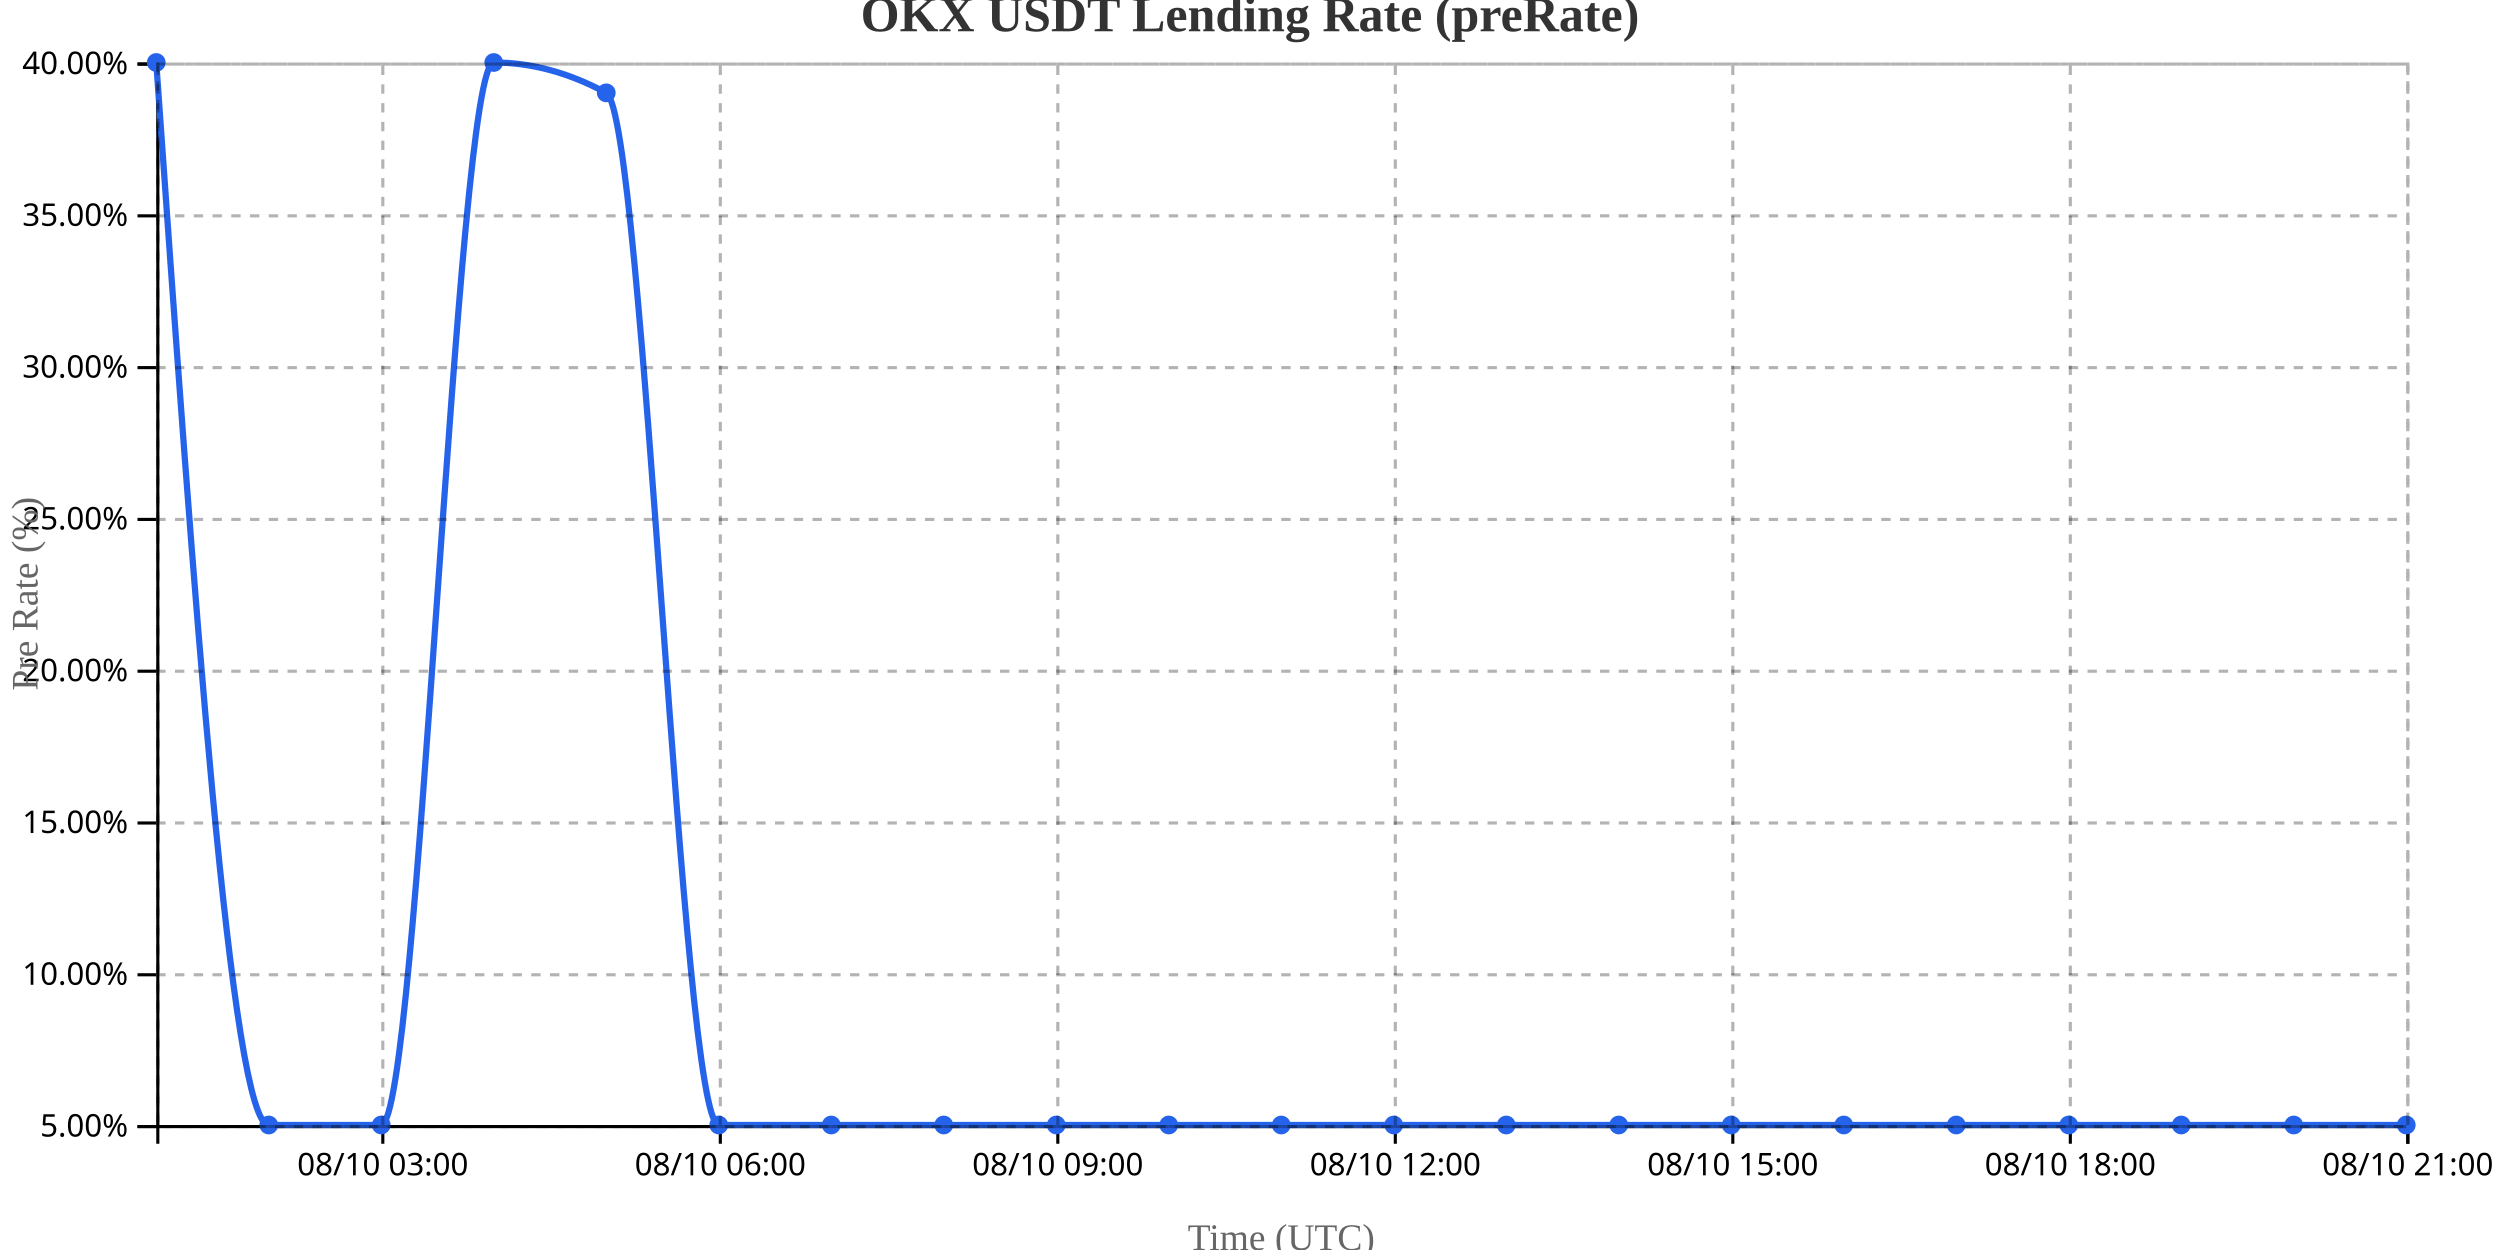
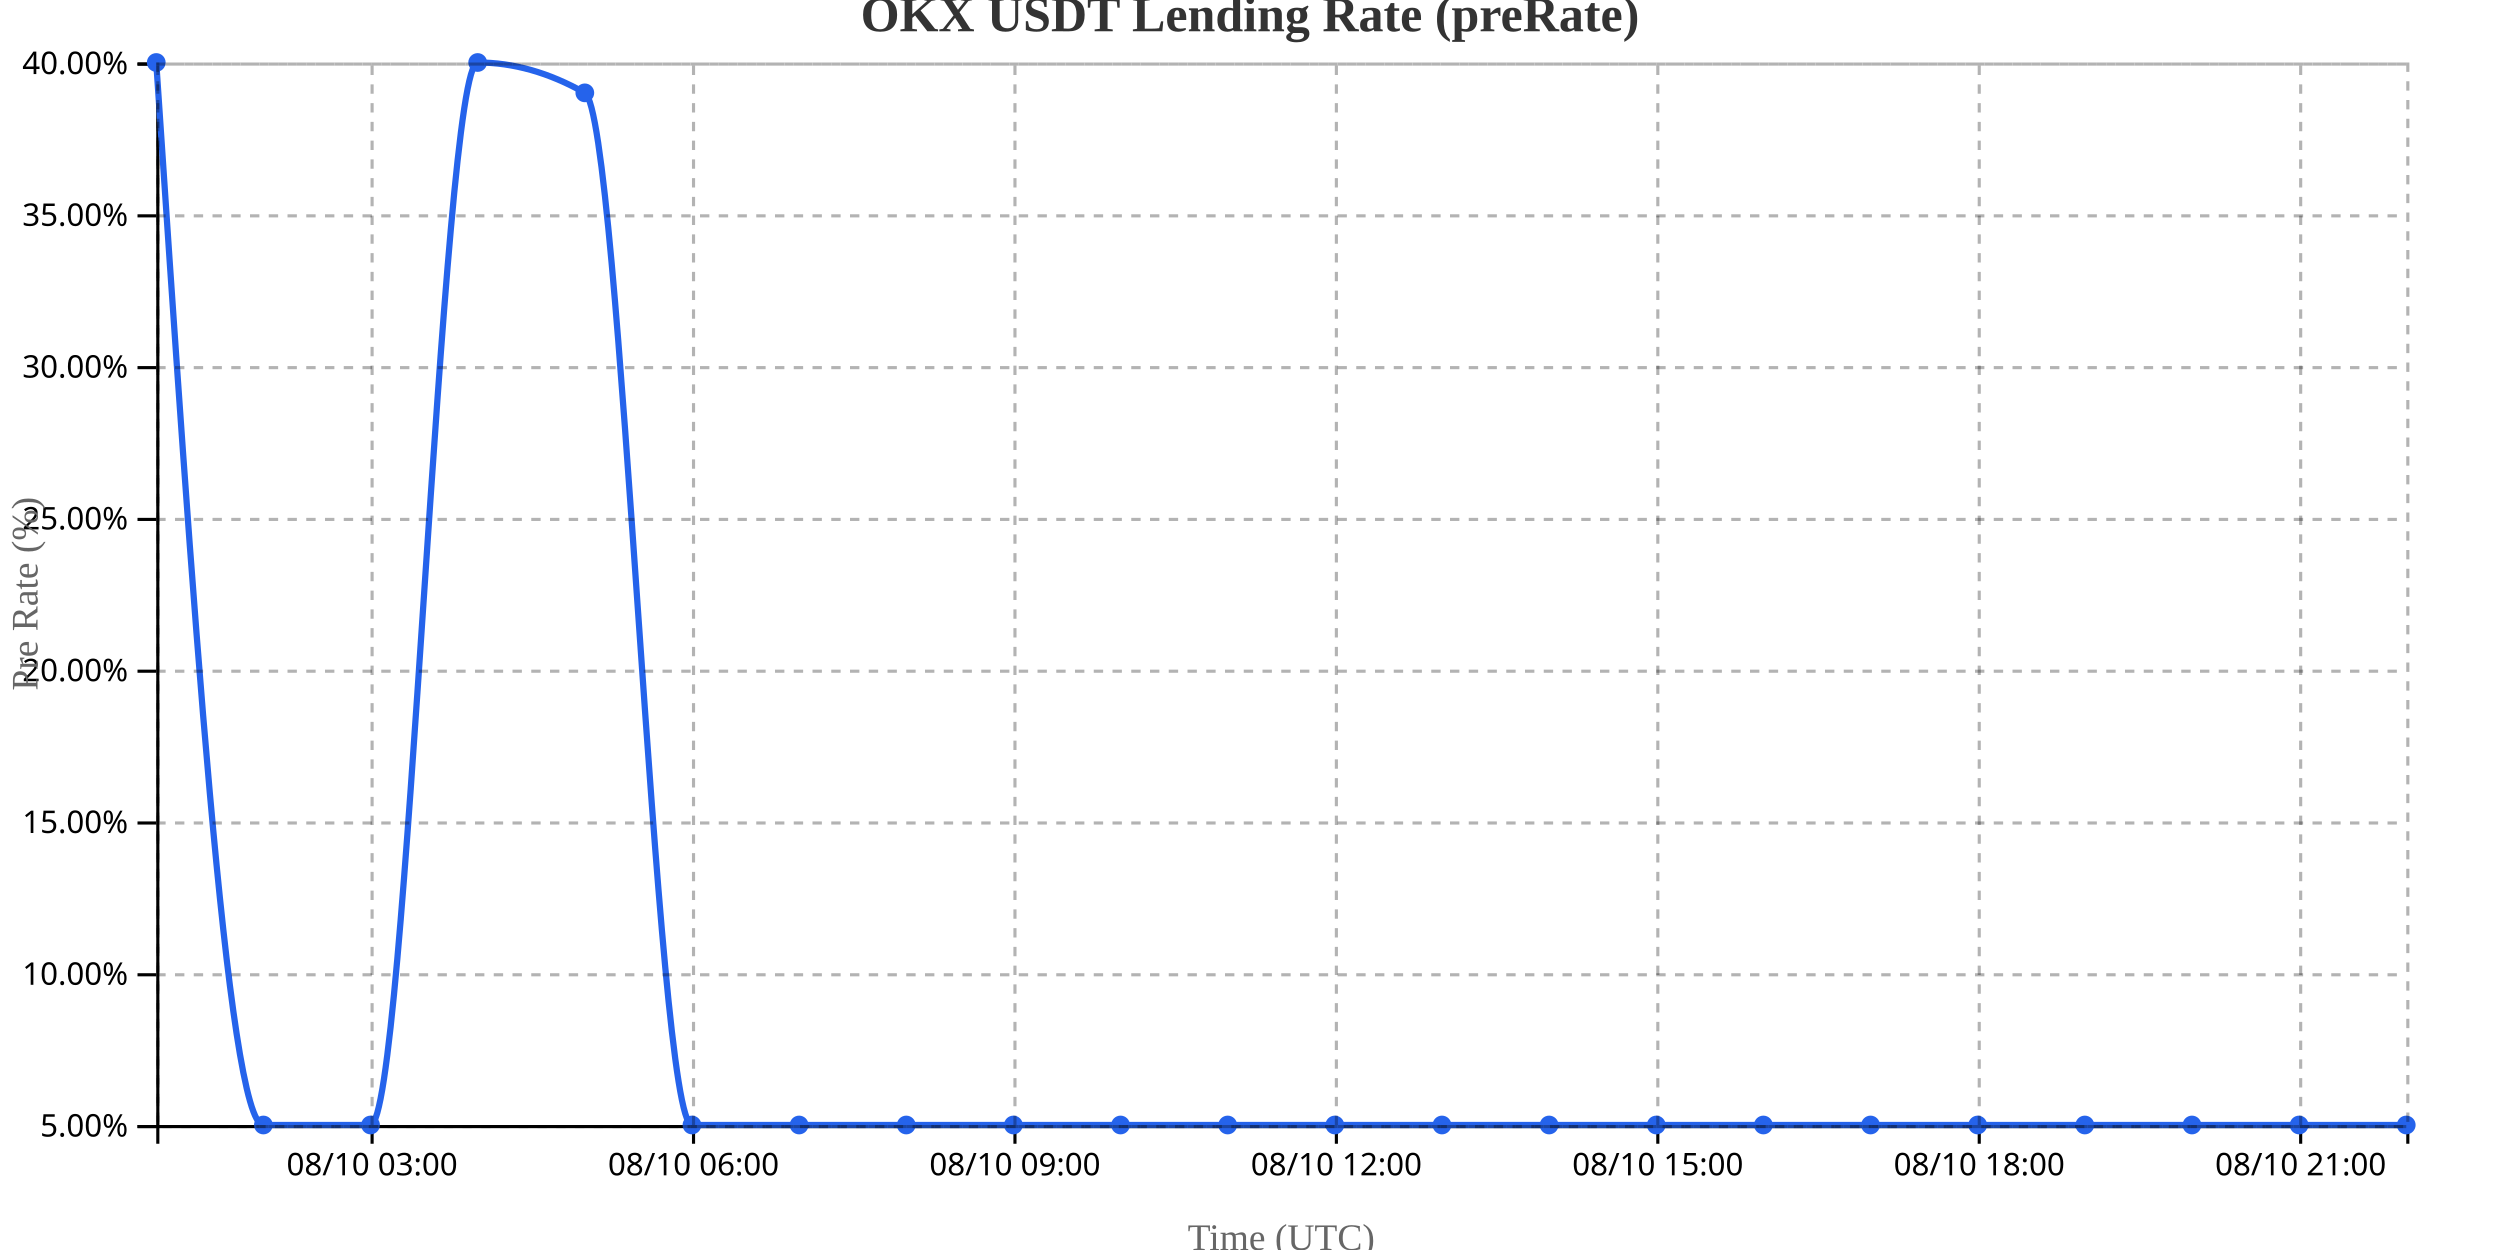
<svg xmlns="http://www.w3.org/2000/svg" width="800" height="400">
  <g transform="translate(50,20)">
    <g transform="translate(0,340)" fill="none" font-size="10" font-family="sans-serif" text-anchor="middle">
      <path class="domain" stroke="currentColor" d="M0.5,6V0.5H720.5V6" />
-       <g class="tick" opacity="1" transform="translate(72.5,0)">
+       <g class="tick" opacity="1" transform="translate(69.07143,0)">
        <line stroke="currentColor" y2="6" />
        <text fill="currentColor" y="9" dy="0.71em">08/10 03:00</text>
      </g>
-       <g class="tick" opacity="1" transform="translate(180.5,0)">
+       <g class="tick" opacity="1" transform="translate(171.9286,0)">
        <line stroke="currentColor" y2="6" />
        <text fill="currentColor" y="9" dy="0.71em">08/10 06:00</text>
      </g>
-       <g class="tick" opacity="1" transform="translate(288.5,0)">
+       <g class="tick" opacity="1" transform="translate(274.7857,0)">
        <line stroke="currentColor" y2="6" />
        <text fill="currentColor" y="9" dy="0.71em">08/10 09:00</text>
      </g>
-       <g class="tick" opacity="1" transform="translate(396.5,0)">
+       <g class="tick" opacity="1" transform="translate(377.6429,0)">
        <line stroke="currentColor" y2="6" />
        <text fill="currentColor" y="9" dy="0.71em">08/10 12:00</text>
      </g>
-       <g class="tick" opacity="1" transform="translate(504.5,0)">
+       <g class="tick" opacity="1" transform="translate(480.5,0)">
        <line stroke="currentColor" y2="6" />
        <text fill="currentColor" y="9" dy="0.71em">08/10 15:00</text>
      </g>
-       <g class="tick" opacity="1" transform="translate(612.5,0)">
+       <g class="tick" opacity="1" transform="translate(583.3571,0)">
        <line stroke="currentColor" y2="6" />
        <text fill="currentColor" y="9" dy="0.71em">08/10 18:00</text>
      </g>
-       <g class="tick" opacity="1" transform="translate(720.5,0)">
+       <g class="tick" opacity="1" transform="translate(686.2143,0)">
        <line stroke="currentColor" y2="6" />
        <text fill="currentColor" y="9" dy="0.71em">08/10 21:00</text>
      </g>
    </g>
    <g fill="none" font-size="10" font-family="sans-serif" text-anchor="end">
      <path class="domain" stroke="currentColor" d="M-6,340.5H0.5V0.5H-6" />
      <g class="tick" opacity="1" transform="translate(0,340.5)">
        <line stroke="currentColor" x2="-6" />
        <text fill="currentColor" x="-9" dy="0.32em">5.00%</text>
      </g>
      <g class="tick" opacity="1" transform="translate(0,291.9286)">
        <line stroke="currentColor" x2="-6" />
        <text fill="currentColor" x="-9" dy="0.32em">10.00%</text>
      </g>
      <g class="tick" opacity="1" transform="translate(0,243.3571)">
        <line stroke="currentColor" x2="-6" />
        <text fill="currentColor" x="-9" dy="0.32em">15.00%</text>
      </g>
      <g class="tick" opacity="1" transform="translate(0,194.7857)">
        <line stroke="currentColor" x2="-6" />
        <text fill="currentColor" x="-9" dy="0.32em">20.00%</text>
      </g>
      <g class="tick" opacity="1" transform="translate(0,146.2143)">
        <line stroke="currentColor" x2="-6" />
        <text fill="currentColor" x="-9" dy="0.32em">25.00%</text>
      </g>
      <g class="tick" opacity="1" transform="translate(0,97.64286)">
        <line stroke="currentColor" x2="-6" />
        <text fill="currentColor" x="-9" dy="0.32em">30.00%</text>
      </g>
      <g class="tick" opacity="1" transform="translate(0,49.07143)">
        <line stroke="currentColor" x2="-6" />
        <text fill="currentColor" x="-9" dy="0.32em">35.00%</text>
      </g>
      <g class="tick" opacity="1" transform="translate(0,0.5)">
        <line stroke="currentColor" x2="-6" />
        <text fill="currentColor" x="-9" dy="0.32em">40.00%</text>
      </g>
    </g>
    <text transform="rotate(-90)" y="-50" x="-170" dy="1em" style="text-anchor: middle; font-size: 12px; fill: #666;">Pre Rate (%)</text>
    <text transform="translate(360, 380)" style="text-anchor: middle; font-size: 12px; fill: #666;">Time (UTC)</text>
-     <path fill="none" stroke="#2563eb" stroke-width="2" d="M0,0C12,170,24,340,36,340C48,340,60,340,72,340C84,340,96,0,108,0C120,0,132,3.238,144,9.714C156,16.19,168,340,180,340C192,340,204,340,216,340C228,340,240,340,252,340C264,340,276,340,288,340C300,340,312,340,324,340C336,340,348,340,360,340C372,340,384,340,396,340C408,340,420,340,432,340C444,340,456,340,468,340C480,340,492,340,504,340C516,340,528,340,540,340C552,340,564,340,576,340C588,340,600,340,612,340C624,340,636,340,648,340C660,340,672,340,684,340C696,340,708,340,720,340" />
+     <path fill="none" stroke="#2563eb" stroke-width="2" d="M0,0C11.429,170,22.857,340,34.286,340C45.714,340,57.143,340,68.571,340C80,340,91.429,0,102.857,0C114.286,0,125.714,3.238,137.143,9.714C148.571,16.19,160,340,171.429,340C182.857,340,194.286,340,205.714,340C217.143,340,228.571,340,240,340C251.429,340,262.857,340,274.286,340C285.714,340,297.143,340,308.571,340C320,340,331.429,340,342.857,340C354.286,340,365.714,340,377.143,340C388.571,340,400,340,411.429,340C422.857,340,434.286,340,445.714,340C457.143,340,468.571,340,480,340C491.429,340,502.857,340,514.286,340C525.714,340,537.143,340,548.571,340C560,340,571.429,340,582.857,340C594.286,340,605.714,340,617.143,340C628.571,340,640,340,651.429,340C662.857,340,674.286,340,685.714,340C697.143,340,708.571,340,720,340" />
    <circle class="dot" cx="0" cy="0" r="3" fill="#2563eb" />
-     <circle class="dot" cx="36" cy="340" r="3" fill="#2563eb" />
-     <circle class="dot" cx="72" cy="340" r="3" fill="#2563eb" />
-     <circle class="dot" cx="108" cy="0" r="3" fill="#2563eb" />
-     <circle class="dot" cx="144" cy="9.714" r="3" fill="#2563eb" />
-     <circle class="dot" cx="180" cy="340" r="3" fill="#2563eb" />
-     <circle class="dot" cx="216" cy="340" r="3" fill="#2563eb" />
-     <circle class="dot" cx="252" cy="340" r="3" fill="#2563eb" />
-     <circle class="dot" cx="288" cy="340" r="3" fill="#2563eb" />
-     <circle class="dot" cx="324" cy="340" r="3" fill="#2563eb" />
-     <circle class="dot" cx="360" cy="340" r="3" fill="#2563eb" />
-     <circle class="dot" cx="396" cy="340" r="3" fill="#2563eb" />
-     <circle class="dot" cx="432" cy="340" r="3" fill="#2563eb" />
-     <circle class="dot" cx="468" cy="340" r="3" fill="#2563eb" />
-     <circle class="dot" cx="504" cy="340" r="3" fill="#2563eb" />
-     <circle class="dot" cx="540" cy="340" r="3" fill="#2563eb" />
-     <circle class="dot" cx="576" cy="340" r="3" fill="#2563eb" />
-     <circle class="dot" cx="612" cy="340" r="3" fill="#2563eb" />
-     <circle class="dot" cx="648" cy="340" r="3" fill="#2563eb" />
-     <circle class="dot" cx="684" cy="340" r="3" fill="#2563eb" />
+     <circle class="dot" cx="34.286" cy="340" r="3" fill="#2563eb" />
+     <circle class="dot" cx="68.571" cy="340" r="3" fill="#2563eb" />
+     <circle class="dot" cx="102.857" cy="0" r="3" fill="#2563eb" />
+     <circle class="dot" cx="137.143" cy="9.714" r="3" fill="#2563eb" />
+     <circle class="dot" cx="171.429" cy="340" r="3" fill="#2563eb" />
+     <circle class="dot" cx="205.714" cy="340" r="3" fill="#2563eb" />
+     <circle class="dot" cx="240" cy="340" r="3" fill="#2563eb" />
+     <circle class="dot" cx="274.286" cy="340" r="3" fill="#2563eb" />
+     <circle class="dot" cx="308.571" cy="340" r="3" fill="#2563eb" />
+     <circle class="dot" cx="342.857" cy="340" r="3" fill="#2563eb" />
+     <circle class="dot" cx="377.143" cy="340" r="3" fill="#2563eb" />
+     <circle class="dot" cx="411.429" cy="340" r="3" fill="#2563eb" />
+     <circle class="dot" cx="445.714" cy="340" r="3" fill="#2563eb" />
+     <circle class="dot" cx="480" cy="340" r="3" fill="#2563eb" />
+     <circle class="dot" cx="514.286" cy="340" r="3" fill="#2563eb" />
+     <circle class="dot" cx="548.571" cy="340" r="3" fill="#2563eb" />
+     <circle class="dot" cx="582.857" cy="340" r="3" fill="#2563eb" />
+     <circle class="dot" cx="617.143" cy="340" r="3" fill="#2563eb" />
+     <circle class="dot" cx="651.429" cy="340" r="3" fill="#2563eb" />
+     <circle class="dot" cx="685.714" cy="340" r="3" fill="#2563eb" />
    <circle class="dot" cx="720" cy="340" r="3" fill="#2563eb" />
    <g class="grid" transform="translate(0,340)" fill="none" font-size="10" font-family="sans-serif" text-anchor="middle" style="stroke-dasharray: 3,3; opacity: 0.3;">
      <path class="domain" stroke="currentColor" d="M0.5,-340V0.5H720.5V-340" />
-       <g class="tick" opacity="1" transform="translate(72.5,0)">
+       <g class="tick" opacity="1" transform="translate(69.07143,0)">
        <line stroke="currentColor" y2="-340" />
        <text fill="currentColor" y="3" dy="0.71em" />
      </g>
-       <g class="tick" opacity="1" transform="translate(180.5,0)">
+       <g class="tick" opacity="1" transform="translate(171.9286,0)">
        <line stroke="currentColor" y2="-340" />
        <text fill="currentColor" y="3" dy="0.71em" />
      </g>
-       <g class="tick" opacity="1" transform="translate(288.5,0)">
+       <g class="tick" opacity="1" transform="translate(274.7857,0)">
        <line stroke="currentColor" y2="-340" />
        <text fill="currentColor" y="3" dy="0.71em" />
      </g>
-       <g class="tick" opacity="1" transform="translate(396.5,0)">
+       <g class="tick" opacity="1" transform="translate(377.6429,0)">
        <line stroke="currentColor" y2="-340" />
        <text fill="currentColor" y="3" dy="0.71em" />
      </g>
-       <g class="tick" opacity="1" transform="translate(504.5,0)">
+       <g class="tick" opacity="1" transform="translate(480.5,0)">
        <line stroke="currentColor" y2="-340" />
        <text fill="currentColor" y="3" dy="0.71em" />
      </g>
-       <g class="tick" opacity="1" transform="translate(612.5,0)">
+       <g class="tick" opacity="1" transform="translate(583.3571,0)">
        <line stroke="currentColor" y2="-340" />
        <text fill="currentColor" y="3" dy="0.71em" />
      </g>
-       <g class="tick" opacity="1" transform="translate(720.5,0)">
+       <g class="tick" opacity="1" transform="translate(686.2143,0)">
        <line stroke="currentColor" y2="-340" />
        <text fill="currentColor" y="3" dy="0.71em" />
      </g>
    </g>
    <g class="grid" fill="none" font-size="10" font-family="sans-serif" text-anchor="end" style="stroke-dasharray: 3,3; opacity: 0.3;">
      <path class="domain" stroke="currentColor" d="M720,340.5H0.5V0.5H720" />
      <g class="tick" opacity="1" transform="translate(0,340.5)">
        <line stroke="currentColor" x2="720" />
        <text fill="currentColor" x="-3" dy="0.32em" />
      </g>
      <g class="tick" opacity="1" transform="translate(0,291.9286)">
        <line stroke="currentColor" x2="720" />
        <text fill="currentColor" x="-3" dy="0.32em" />
      </g>
      <g class="tick" opacity="1" transform="translate(0,243.3571)">
        <line stroke="currentColor" x2="720" />
        <text fill="currentColor" x="-3" dy="0.32em" />
      </g>
      <g class="tick" opacity="1" transform="translate(0,194.7857)">
        <line stroke="currentColor" x2="720" />
        <text fill="currentColor" x="-3" dy="0.32em" />
      </g>
      <g class="tick" opacity="1" transform="translate(0,146.2143)">
        <line stroke="currentColor" x2="720" />
        <text fill="currentColor" x="-3" dy="0.32em" />
      </g>
      <g class="tick" opacity="1" transform="translate(0,97.64286)">
        <line stroke="currentColor" x2="720" />
        <text fill="currentColor" x="-3" dy="0.32em" />
      </g>
      <g class="tick" opacity="1" transform="translate(0,49.07143)">
        <line stroke="currentColor" x2="720" />
        <text fill="currentColor" x="-3" dy="0.32em" />
      </g>
      <g class="tick" opacity="1" transform="translate(0,0.5)">
        <line stroke="currentColor" x2="720" />
        <text fill="currentColor" x="-3" dy="0.32em" />
      </g>
    </g>
  </g>
  <text x="400" y="10" text-anchor="middle" style="font-size: 16px; font-weight: bold; fill: #333;">OKX USDT Lending Rate (preRate)</text>
</svg>
